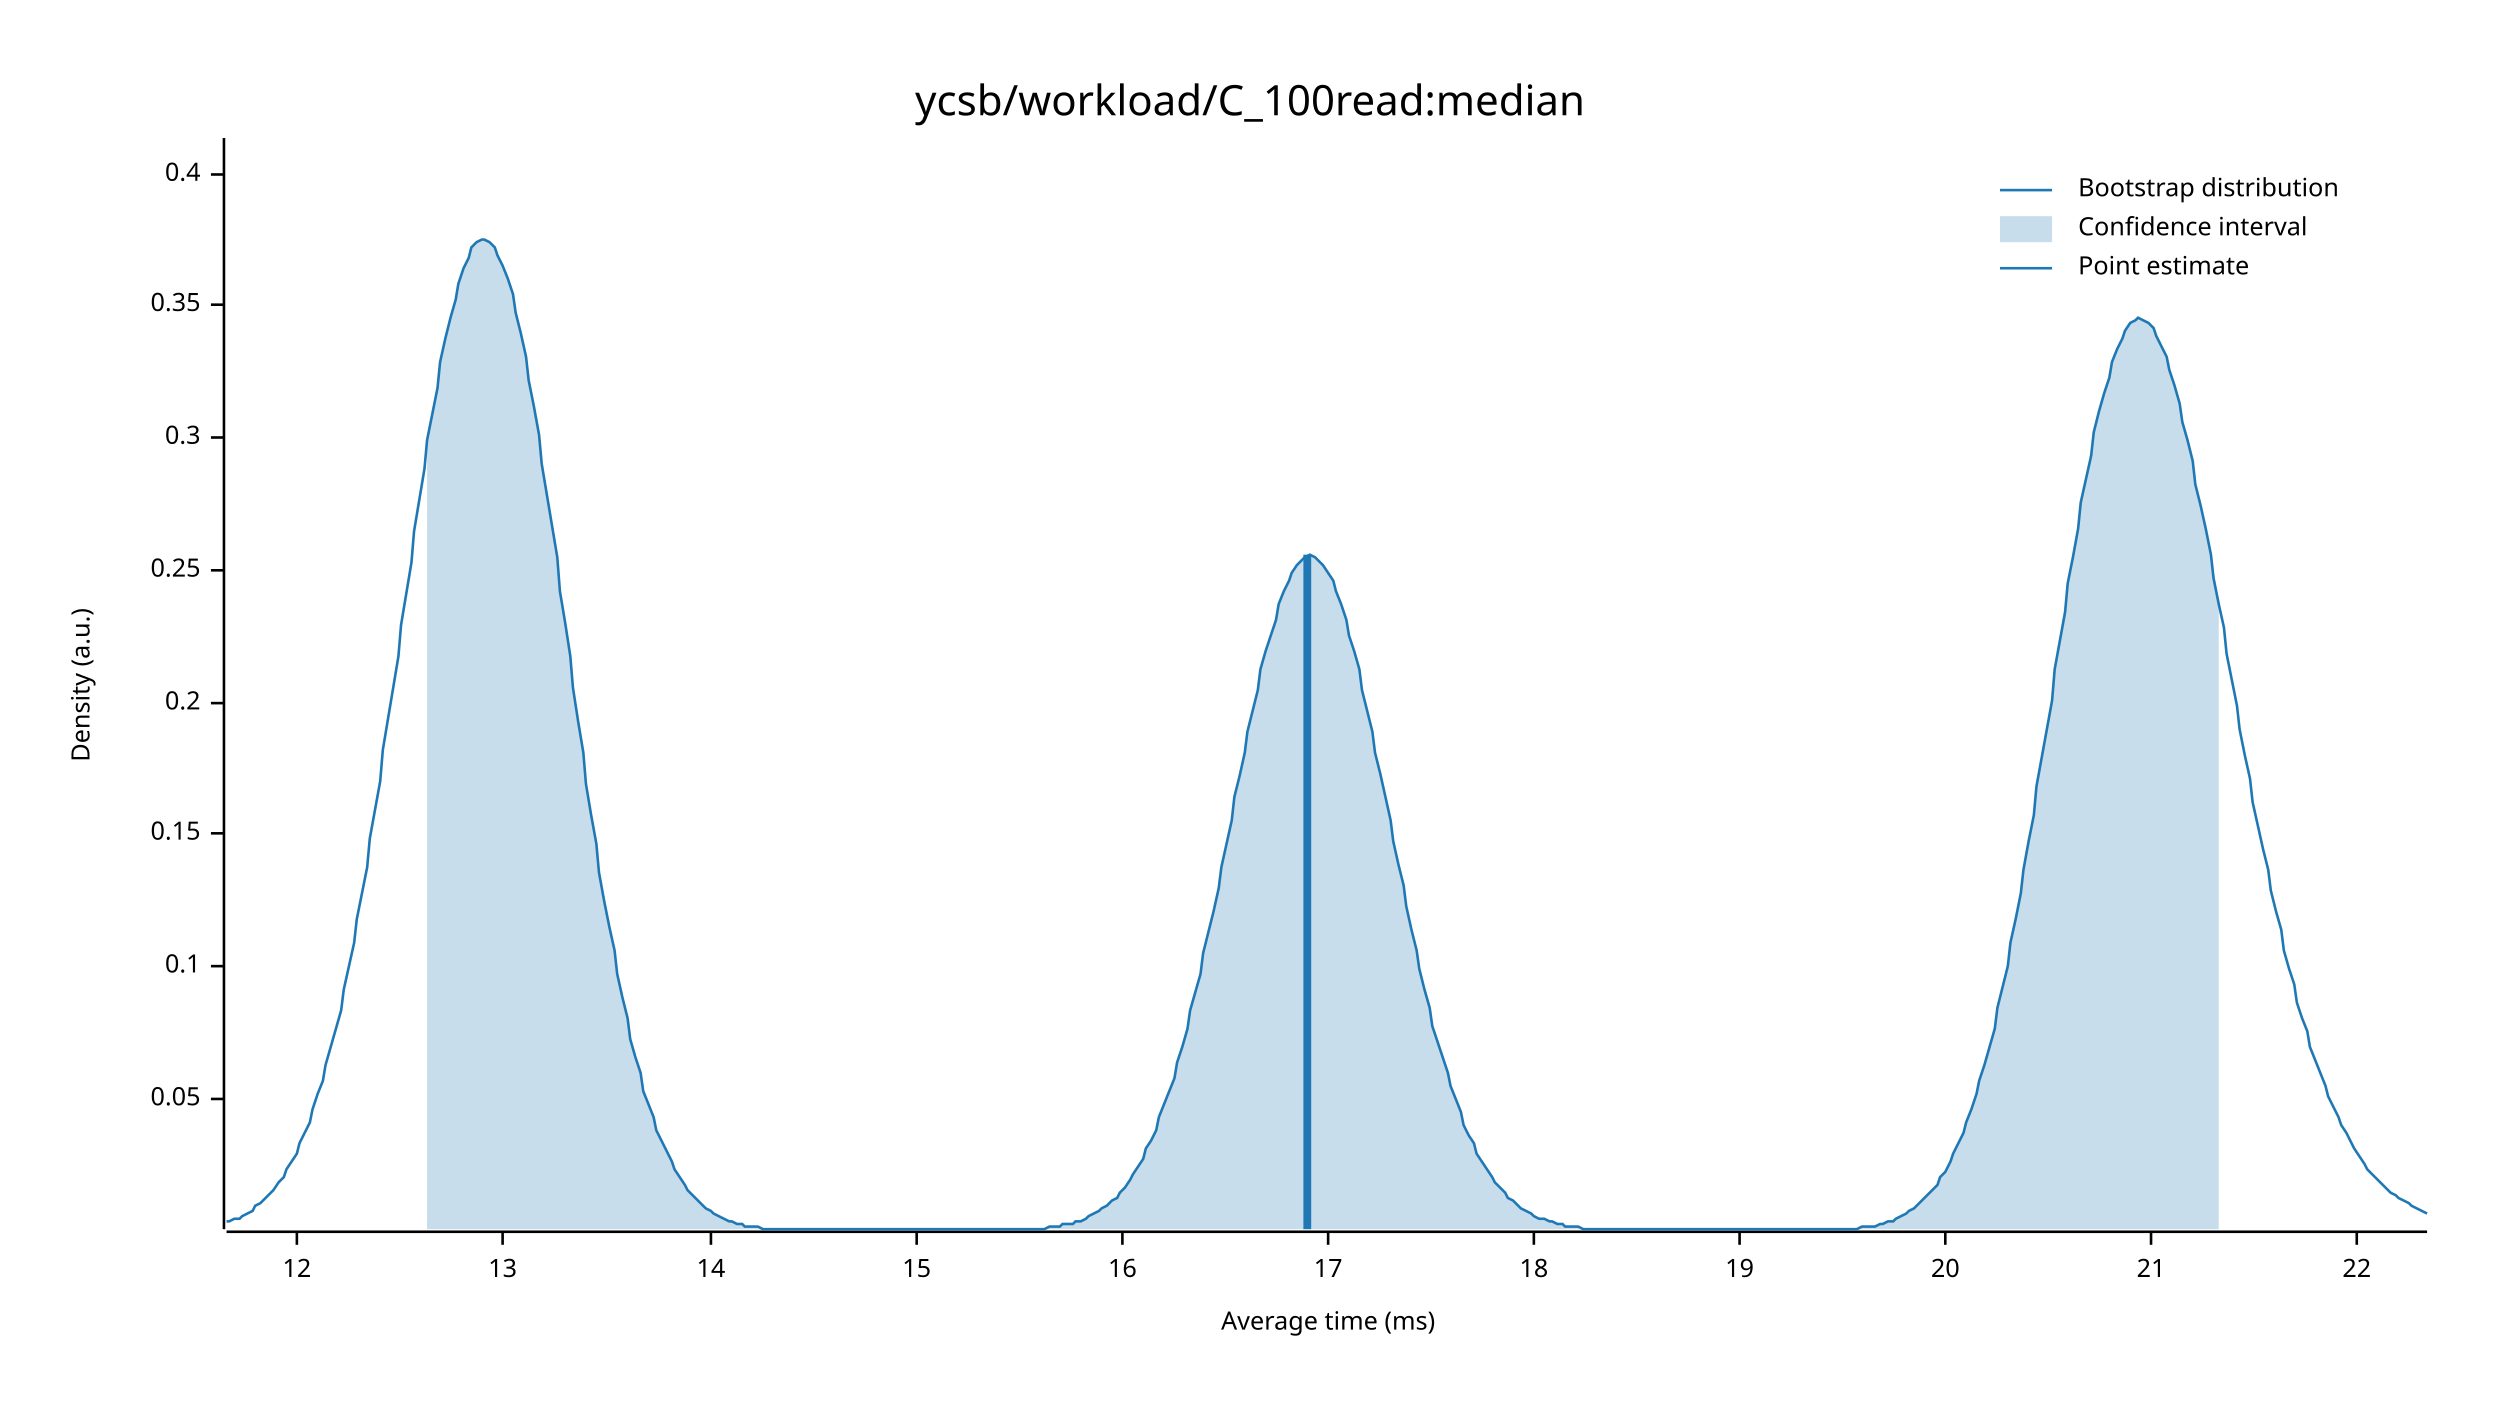
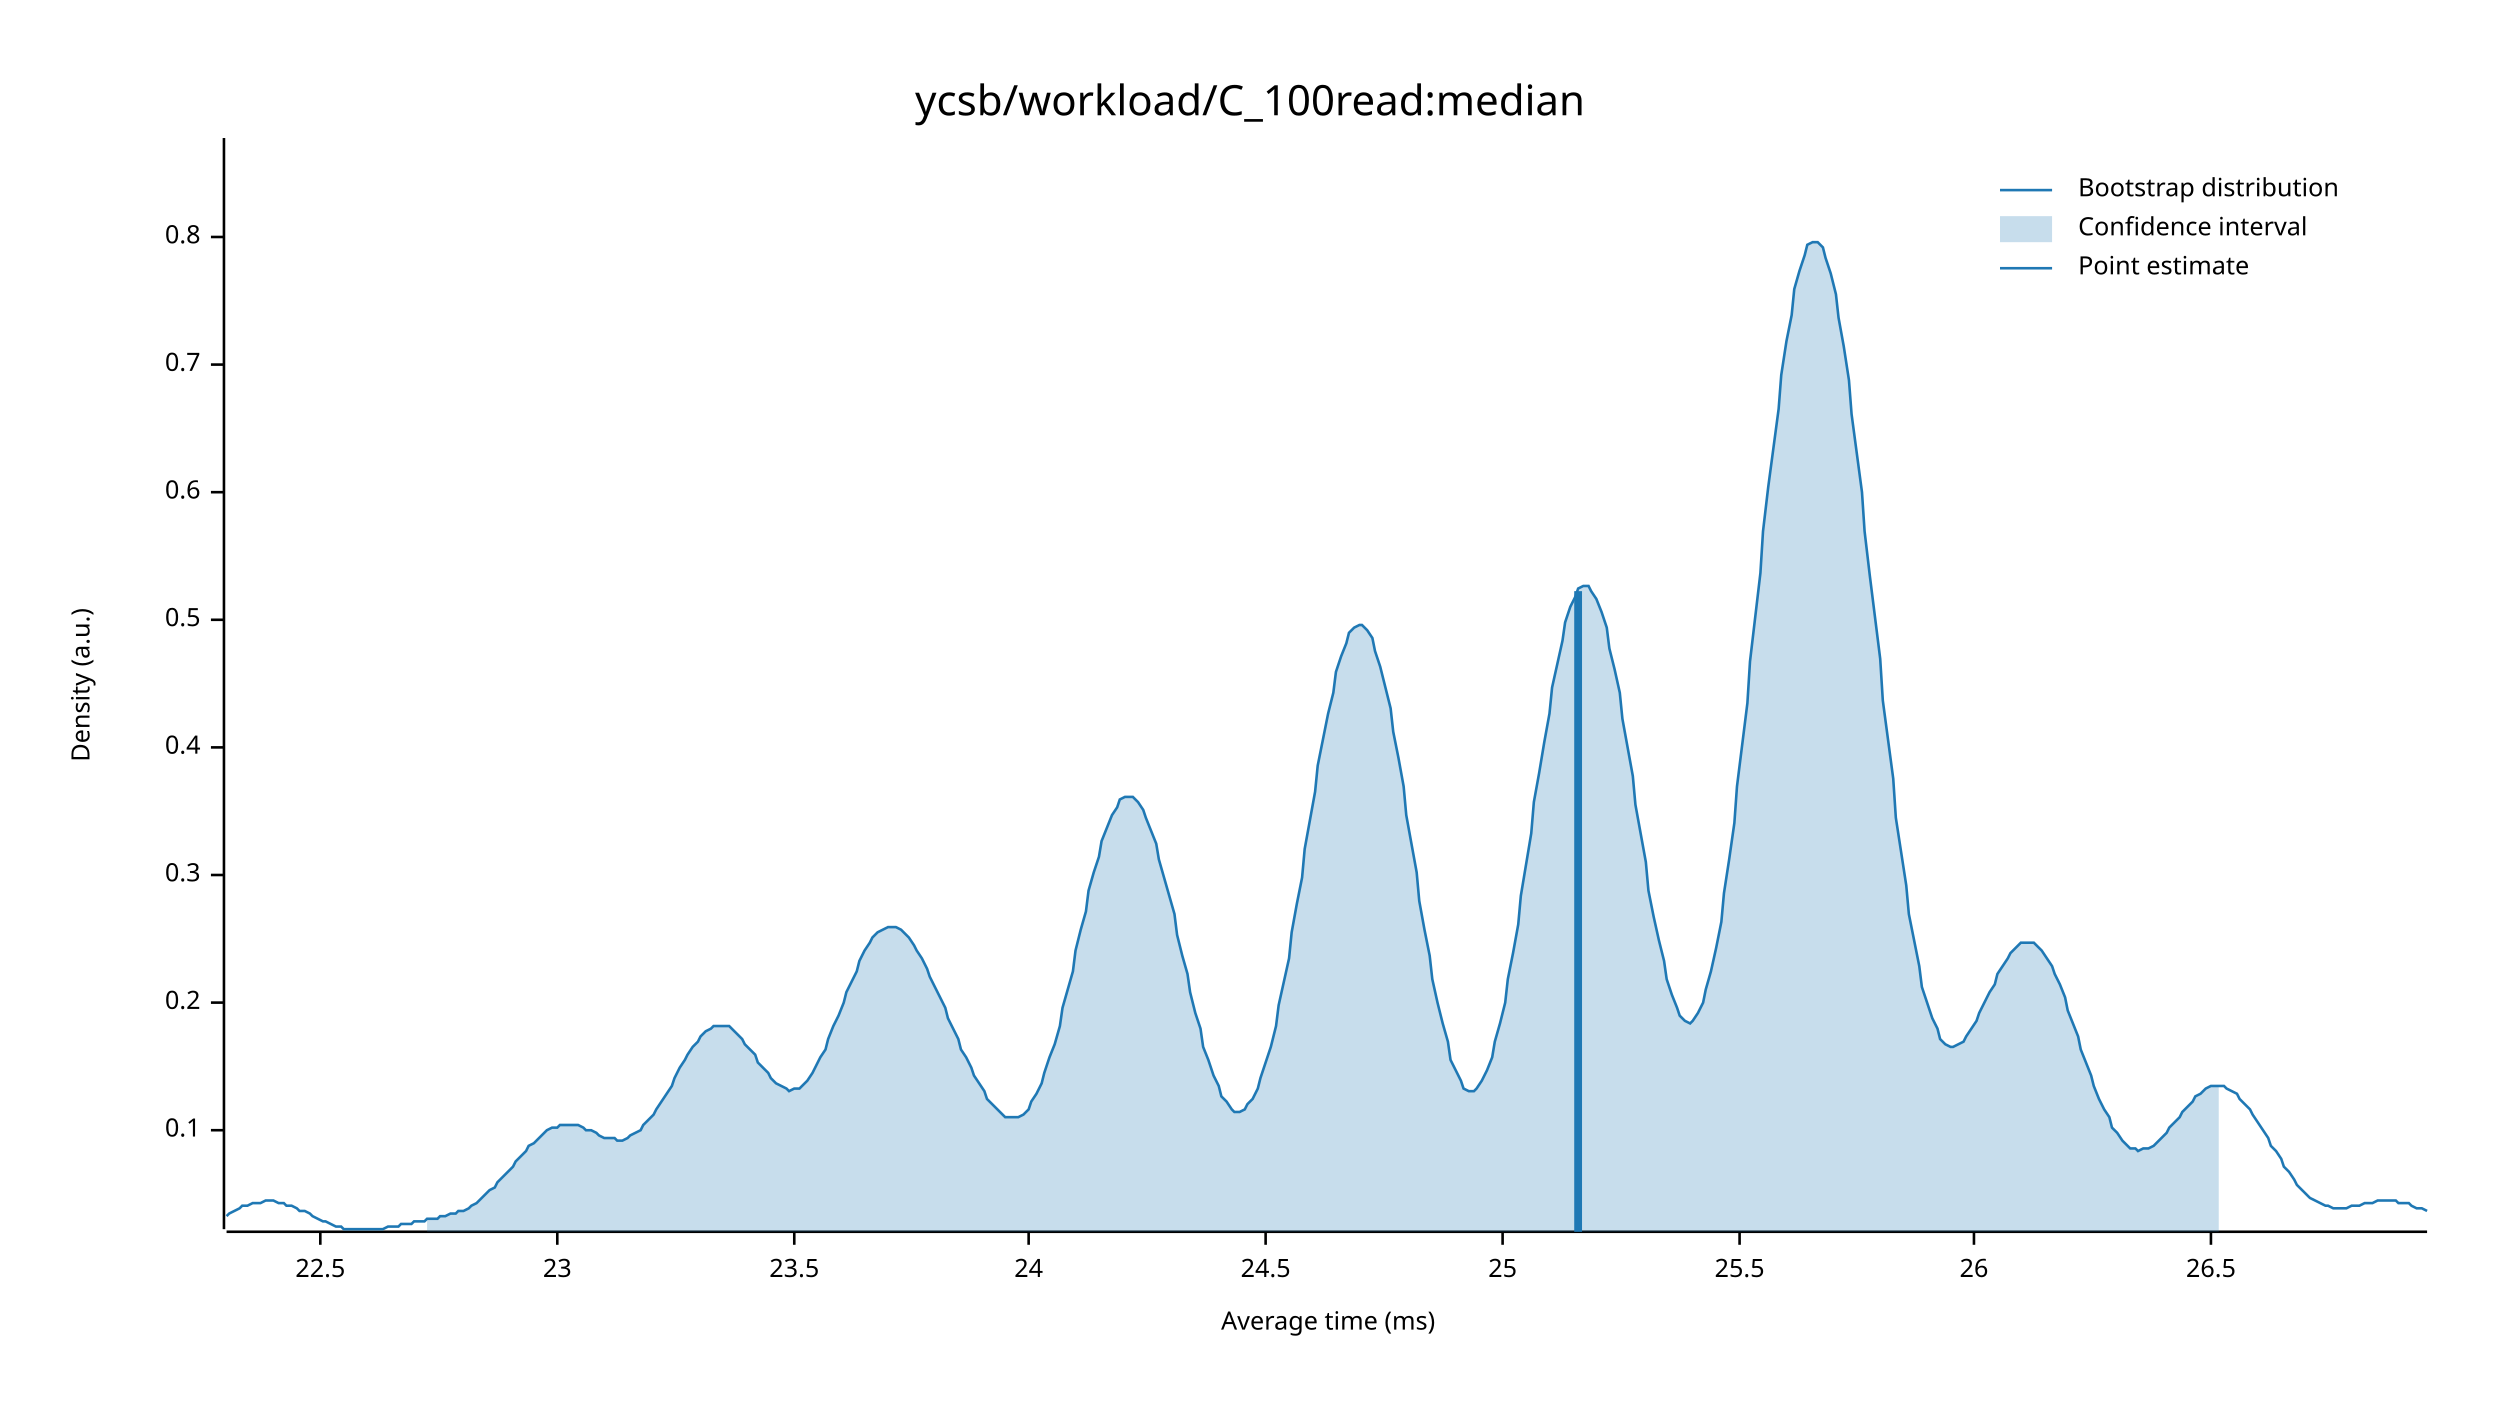
<svg xmlns="http://www.w3.org/2000/svg" width="960" height="540" viewBox="0 0 960 540">
  <text x="480" y="32" dy="0.76em" text-anchor="middle" font-family="sans-serif" font-size="16.129" opacity="1" fill="#000000">
ycsb/workload/C_100read:median
</text>
  <text x="27" y="263" dy="0.76em" text-anchor="middle" font-family="sans-serif" font-size="9.677" opacity="1" fill="#000000" transform="rotate(270, 27, 263)">
Density (a.u.)
</text>
  <text x="510" y="513" dy="-0.5ex" text-anchor="middle" font-family="sans-serif" font-size="9.677" opacity="1" fill="#000000">
Average time (ms)
</text>
  <polyline fill="none" opacity="1" stroke="#000000" stroke-width="1" points="86,53 86,472 " />
-   <text x="77" y="422" dy="0.5ex" text-anchor="end" font-family="sans-serif" font-size="9.677" opacity="1" fill="#000000">
- 0.05
- </text>
-   <polyline fill="none" opacity="1" stroke="#000000" stroke-width="1" points="81,422 86,422 " />
-   <text x="77" y="371" dy="0.5ex" text-anchor="end" font-family="sans-serif" font-size="9.677" opacity="1" fill="#000000">
+   <text x="77" y="434" dy="0.5ex" text-anchor="end" font-family="sans-serif" font-size="9.677" opacity="1" fill="#000000">
0.1
</text>
-   <polyline fill="none" opacity="1" stroke="#000000" stroke-width="1" points="81,371 86,371 " />
-   <text x="77" y="320" dy="0.5ex" text-anchor="end" font-family="sans-serif" font-size="9.677" opacity="1" fill="#000000">
- 0.15
- </text>
-   <polyline fill="none" opacity="1" stroke="#000000" stroke-width="1" points="81,320 86,320 " />
-   <text x="77" y="270" dy="0.5ex" text-anchor="end" font-family="sans-serif" font-size="9.677" opacity="1" fill="#000000">
+   <polyline fill="none" opacity="1" stroke="#000000" stroke-width="1" points="81,434 86,434 " />
+   <text x="77" y="385" dy="0.5ex" text-anchor="end" font-family="sans-serif" font-size="9.677" opacity="1" fill="#000000">
0.2
</text>
-   <polyline fill="none" opacity="1" stroke="#000000" stroke-width="1" points="81,270 86,270 " />
-   <text x="77" y="219" dy="0.5ex" text-anchor="end" font-family="sans-serif" font-size="9.677" opacity="1" fill="#000000">
- 0.25
- </text>
-   <polyline fill="none" opacity="1" stroke="#000000" stroke-width="1" points="81,219 86,219 " />
-   <text x="77" y="168" dy="0.5ex" text-anchor="end" font-family="sans-serif" font-size="9.677" opacity="1" fill="#000000">
+   <polyline fill="none" opacity="1" stroke="#000000" stroke-width="1" points="81,385 86,385 " />
+   <text x="77" y="336" dy="0.5ex" text-anchor="end" font-family="sans-serif" font-size="9.677" opacity="1" fill="#000000">
0.3
</text>
-   <polyline fill="none" opacity="1" stroke="#000000" stroke-width="1" points="81,168 86,168 " />
-   <text x="77" y="117" dy="0.5ex" text-anchor="end" font-family="sans-serif" font-size="9.677" opacity="1" fill="#000000">
- 0.35
- </text>
-   <polyline fill="none" opacity="1" stroke="#000000" stroke-width="1" points="81,117 86,117 " />
-   <text x="77" y="67" dy="0.5ex" text-anchor="end" font-family="sans-serif" font-size="9.677" opacity="1" fill="#000000">
+   <polyline fill="none" opacity="1" stroke="#000000" stroke-width="1" points="81,336 86,336 " />
+   <text x="77" y="287" dy="0.5ex" text-anchor="end" font-family="sans-serif" font-size="9.677" opacity="1" fill="#000000">
0.4
</text>
-   <polyline fill="none" opacity="1" stroke="#000000" stroke-width="1" points="81,67 86,67 " />
+   <polyline fill="none" opacity="1" stroke="#000000" stroke-width="1" points="81,287 86,287 " />
+   <text x="77" y="238" dy="0.5ex" text-anchor="end" font-family="sans-serif" font-size="9.677" opacity="1" fill="#000000">
+ 0.5
+ </text>
+   <polyline fill="none" opacity="1" stroke="#000000" stroke-width="1" points="81,238 86,238 " />
+   <text x="77" y="189" dy="0.5ex" text-anchor="end" font-family="sans-serif" font-size="9.677" opacity="1" fill="#000000">
+ 0.6
+ </text>
+   <polyline fill="none" opacity="1" stroke="#000000" stroke-width="1" points="81,189 86,189 " />
+   <text x="77" y="140" dy="0.5ex" text-anchor="end" font-family="sans-serif" font-size="9.677" opacity="1" fill="#000000">
+ 0.7
+ </text>
+   <polyline fill="none" opacity="1" stroke="#000000" stroke-width="1" points="81,140 86,140 " />
+   <text x="77" y="91" dy="0.5ex" text-anchor="end" font-family="sans-serif" font-size="9.677" opacity="1" fill="#000000">
+ 0.8
+ </text>
+   <polyline fill="none" opacity="1" stroke="#000000" stroke-width="1" points="81,91 86,91 " />
  <polyline fill="none" opacity="1" stroke="#000000" stroke-width="1" points="87,473 932,473 " />
-   <text x="114" y="483" dy="0.76em" text-anchor="middle" font-family="sans-serif" font-size="9.677" opacity="1" fill="#000000">
- 12
+   <text x="123" y="483" dy="0.76em" text-anchor="middle" font-family="sans-serif" font-size="9.677" opacity="1" fill="#000000">
+ 22.5
</text>
-   <polyline fill="none" opacity="1" stroke="#000000" stroke-width="1" points="114,473 114,478 " />
-   <text x="193" y="483" dy="0.76em" text-anchor="middle" font-family="sans-serif" font-size="9.677" opacity="1" fill="#000000">
- 13
+   <polyline fill="none" opacity="1" stroke="#000000" stroke-width="1" points="123,473 123,478 " />
+   <text x="214" y="483" dy="0.76em" text-anchor="middle" font-family="sans-serif" font-size="9.677" opacity="1" fill="#000000">
+ 23
</text>
-   <polyline fill="none" opacity="1" stroke="#000000" stroke-width="1" points="193,473 193,478 " />
-   <text x="273" y="483" dy="0.76em" text-anchor="middle" font-family="sans-serif" font-size="9.677" opacity="1" fill="#000000">
- 14
+   <polyline fill="none" opacity="1" stroke="#000000" stroke-width="1" points="214,473 214,478 " />
+   <text x="305" y="483" dy="0.76em" text-anchor="middle" font-family="sans-serif" font-size="9.677" opacity="1" fill="#000000">
+ 23.5
</text>
-   <polyline fill="none" opacity="1" stroke="#000000" stroke-width="1" points="273,473 273,478 " />
-   <text x="352" y="483" dy="0.76em" text-anchor="middle" font-family="sans-serif" font-size="9.677" opacity="1" fill="#000000">
- 15
+   <polyline fill="none" opacity="1" stroke="#000000" stroke-width="1" points="305,473 305,478 " />
+   <text x="395" y="483" dy="0.76em" text-anchor="middle" font-family="sans-serif" font-size="9.677" opacity="1" fill="#000000">
+ 24
</text>
-   <polyline fill="none" opacity="1" stroke="#000000" stroke-width="1" points="352,473 352,478 " />
-   <text x="431" y="483" dy="0.76em" text-anchor="middle" font-family="sans-serif" font-size="9.677" opacity="1" fill="#000000">
- 16
+   <polyline fill="none" opacity="1" stroke="#000000" stroke-width="1" points="395,473 395,478 " />
+   <text x="486" y="483" dy="0.76em" text-anchor="middle" font-family="sans-serif" font-size="9.677" opacity="1" fill="#000000">
+ 24.5
</text>
-   <polyline fill="none" opacity="1" stroke="#000000" stroke-width="1" points="431,473 431,478 " />
-   <text x="510" y="483" dy="0.76em" text-anchor="middle" font-family="sans-serif" font-size="9.677" opacity="1" fill="#000000">
- 17
+   <polyline fill="none" opacity="1" stroke="#000000" stroke-width="1" points="486,473 486,478 " />
+   <text x="577" y="483" dy="0.76em" text-anchor="middle" font-family="sans-serif" font-size="9.677" opacity="1" fill="#000000">
+ 25
</text>
-   <polyline fill="none" opacity="1" stroke="#000000" stroke-width="1" points="510,473 510,478 " />
-   <text x="589" y="483" dy="0.76em" text-anchor="middle" font-family="sans-serif" font-size="9.677" opacity="1" fill="#000000">
- 18
- </text>
-   <polyline fill="none" opacity="1" stroke="#000000" stroke-width="1" points="589,473 589,478 " />
+   <polyline fill="none" opacity="1" stroke="#000000" stroke-width="1" points="577,473 577,478 " />
  <text x="668" y="483" dy="0.76em" text-anchor="middle" font-family="sans-serif" font-size="9.677" opacity="1" fill="#000000">
- 19
+ 25.5
</text>
  <polyline fill="none" opacity="1" stroke="#000000" stroke-width="1" points="668,473 668,478 " />
-   <text x="747" y="483" dy="0.76em" text-anchor="middle" font-family="sans-serif" font-size="9.677" opacity="1" fill="#000000">
- 20
+   <text x="758" y="483" dy="0.76em" text-anchor="middle" font-family="sans-serif" font-size="9.677" opacity="1" fill="#000000">
+ 26
</text>
-   <polyline fill="none" opacity="1" stroke="#000000" stroke-width="1" points="747,473 747,478 " />
-   <text x="826" y="483" dy="0.76em" text-anchor="middle" font-family="sans-serif" font-size="9.677" opacity="1" fill="#000000">
- 21
+   <polyline fill="none" opacity="1" stroke="#000000" stroke-width="1" points="758,473 758,478 " />
+   <text x="849" y="483" dy="0.76em" text-anchor="middle" font-family="sans-serif" font-size="9.677" opacity="1" fill="#000000">
+ 26.5
</text>
-   <polyline fill="none" opacity="1" stroke="#000000" stroke-width="1" points="826,473 826,478 " />
-   <text x="905" y="483" dy="0.76em" text-anchor="middle" font-family="sans-serif" font-size="9.677" opacity="1" fill="#000000">
- 22
- </text>
-   <polyline fill="none" opacity="1" stroke="#000000" stroke-width="1" points="905,473 905,478 " />
-   <polyline fill="none" opacity="1" stroke="#1F78B4" stroke-width="1" points="87,469 88,469 90,468 92,468 93,467 95,466 97,465 98,463 100,462 102,460 103,459 105,457 107,454 109,452 110,449 112,446 114,443 115,439 117,435 119,431 120,426 122,420 124,415 125,409 127,402 129,395 131,388 132,380 134,371 136,362 137,353 139,343 141,333 142,322 144,311 146,300 147,288 149,276 151,264 153,252 154,240 156,228 158,216 159,204 161,192 163,180 164,169 166,159 168,149 169,139 171,130 173,122 175,115 176,109 178,103 180,99 181,95 183,93 185,92 186,92 188,93 190,95 191,98 193,102 195,107 197,113 198,120 200,128 202,137 203,146 205,156 207,167 208,178 210,190 212,202 214,214 215,227 217,239 219,252 220,264 222,277 224,289 225,301 227,313 229,324 230,335 232,346 234,356 236,365 237,374 239,383 241,391 242,399 244,406 246,412 247,419 249,424 251,429 252,434 254,438 256,442 258,446 259,449 261,452 263,455 264,457 266,459 268,461 269,462 271,464 273,465 274,466 276,467 278,468 280,469 281,469 283,470 285,470 286,471 288,471 290,471 291,471 293,472 295,472 296,472 298,472 300,472 302,472 303,472 305,472 307,472 308,472 310,472 312,472 313,472 315,472 317,472 318,472 320,472 322,472 324,472 325,472 327,472 329,472 330,472 332,472 334,472 335,472 337,472 339,472 341,472 342,472 344,472 346,472 347,472 349,472 351,472 352,472 354,472 356,472 357,472 359,472 361,472 363,472 364,472 366,472 368,472 369,472 371,472 373,472 374,472 376,472 378,472 379,472 381,472 383,472 385,472 386,472 388,472 390,472 391,472 393,472 395,472 396,472 398,472 400,472 401,472 403,471 405,471 407,471 408,470 410,470 412,470 413,469 415,469 417,468 418,467 420,466 422,465 423,464 425,463 427,461 429,460 430,458 432,456 434,453 435,451 437,448 439,445 440,441 442,438 444,434 445,429 447,424 449,419 451,414 452,408 454,402 456,395 457,388 459,381 461,374 462,366 464,358 466,350 468,341 469,333 471,324 473,315 474,306 476,298 478,289 479,281 481,273 483,265 484,257 486,250 488,244 490,238 491,232 493,227 495,223 496,220 498,217 500,215 501,214 503,213 505,214 506,215 508,217 510,220 512,223 513,227 515,232 517,238 518,244 520,250 522,257 523,265 525,273 527,281 528,289 530,297 532,306 534,315 535,323 537,332 539,340 540,348 542,357 544,365 545,372 547,380 549,387 550,394 552,400 554,406 556,412 557,417 559,422 561,427 562,432 564,436 566,439 567,443 569,446 571,449 573,452 574,454 576,456 578,458 579,460 581,461 583,463 584,464 586,465 588,466 589,467 591,468 593,468 595,469 596,469 598,470 600,470 601,471 603,471 605,471 606,471 608,472 610,472 611,472 613,472 615,472 617,472 618,472 620,472 622,472 623,472 625,472 627,472 628,472 630,472 632,472 633,472 635,472 637,472 639,472 640,472 642,472 644,472 645,472 647,472 649,472 650,472 652,472 654,472 655,472 657,472 659,472 661,472 662,472 664,472 666,472 667,472 669,472 671,472 672,472 674,472 676,472 677,472 679,472 681,472 683,472 684,472 686,472 688,472 689,472 691,472 693,472 694,472 696,472 698,472 700,472 701,472 703,472 705,472 706,472 708,472 710,472 711,472 713,472 715,471 716,471 718,471 720,471 722,470 723,470 725,469 727,469 728,468 730,467 732,466 733,465 735,464 737,462 738,461 740,459 742,457 744,455 745,452 747,450 749,446 750,443 752,439 754,435 755,431 757,426 759,420 760,415 762,409 764,402 766,395 767,387 769,379 771,371 772,362 774,353 776,343 777,334 779,323 781,313 782,302 784,291 786,280 788,269 789,257 791,246 793,235 794,224 796,214 798,203 799,193 801,184 803,175 804,166 806,158 808,151 810,145 811,139 813,134 815,130 816,127 818,124 820,123 821,122 823,123 825,124 827,126 828,129 830,133 832,137 833,142 835,148 837,155 838,162 840,169 842,177 843,186 845,194 847,203 849,213 850,222 852,232 854,241 855,251 857,261 859,271 860,280 862,290 864,299 865,308 867,317 869,326 871,334 872,342 874,350 876,357 877,365 879,372 881,378 882,385 884,391 886,396 887,402 889,407 891,412 893,417 894,421 896,425 898,429 899,432 901,435 903,439 904,441 906,444 908,447 909,449 911,451 913,453 915,455 916,456 918,458 920,459 921,460 923,461 925,462 926,463 928,464 930,465 932,466 " />
-   <polygon opacity="0.25" fill="#1F78B4" points="164,169 166,159 168,149 169,139 171,130 173,122 175,115 176,109 178,103 180,99 181,95 183,93 185,92 186,92 188,93 190,95 191,98 193,102 195,107 197,113 198,120 200,128 202,137 203,146 205,156 207,167 208,178 210,190 212,202 214,214 215,227 217,239 219,252 220,264 222,277 224,289 225,301 227,313 229,324 230,335 232,346 234,356 236,365 237,374 239,383 241,391 242,399 244,406 246,412 247,419 249,424 251,429 252,434 254,438 256,442 258,446 259,449 261,452 263,455 264,457 266,459 268,461 269,462 271,464 273,465 274,466 276,467 278,468 280,469 281,469 283,470 285,470 286,471 288,471 290,471 291,471 293,472 295,472 296,472 298,472 300,472 302,472 303,472 305,472 307,472 308,472 310,472 312,472 313,472 315,472 317,472 318,472 320,472 322,472 324,472 325,472 327,472 329,472 330,472 332,472 334,472 335,472 337,472 339,472 341,472 342,472 344,472 346,472 347,472 349,472 351,472 352,472 354,472 356,472 357,472 359,472 361,472 363,472 364,472 366,472 368,472 369,472 371,472 373,472 374,472 376,472 378,472 379,472 381,472 383,472 385,472 386,472 388,472 390,472 391,472 393,472 395,472 396,472 398,472 400,472 401,472 403,471 405,471 407,471 408,470 410,470 412,470 413,469 415,469 417,468 418,467 420,466 422,465 423,464 425,463 427,461 429,460 430,458 432,456 434,453 435,451 437,448 439,445 440,441 442,438 444,434 445,429 447,424 449,419 451,414 452,408 454,402 456,395 457,388 459,381 461,374 462,366 464,358 466,350 468,341 469,333 471,324 473,315 474,306 476,298 478,289 479,281 481,273 483,265 484,257 486,250 488,244 490,238 491,232 493,227 495,223 496,220 498,217 500,215 501,214 503,213 505,214 506,215 508,217 510,220 512,223 513,227 515,232 517,238 518,244 520,250 522,257 523,265 525,273 527,281 528,289 530,297 532,306 534,315 535,323 537,332 539,340 540,348 542,357 544,365 545,372 547,380 549,387 550,394 552,400 554,406 556,412 557,417 559,422 561,427 562,432 564,436 566,439 567,443 569,446 571,449 573,452 574,454 576,456 578,458 579,460 581,461 583,463 584,464 586,465 588,466 589,467 591,468 593,468 595,469 596,469 598,470 600,470 601,471 603,471 605,471 606,471 608,472 610,472 611,472 613,472 615,472 617,472 618,472 620,472 622,472 623,472 625,472 627,472 628,472 630,472 632,472 633,472 635,472 637,472 639,472 640,472 642,472 644,472 645,472 647,472 649,472 650,472 652,472 654,472 655,472 657,472 659,472 661,472 662,472 664,472 666,472 667,472 669,472 671,472 672,472 674,472 676,472 677,472 679,472 681,472 683,472 684,472 686,472 688,472 689,472 691,472 693,472 694,472 696,472 698,472 700,472 701,472 703,472 705,472 706,472 708,472 710,472 711,472 713,472 715,471 716,471 718,471 720,471 722,470 723,470 725,469 727,469 728,468 730,467 732,466 733,465 735,464 737,462 738,461 740,459 742,457 744,455 745,452 747,450 749,446 750,443 752,439 754,435 755,431 757,426 759,420 760,415 762,409 764,402 766,395 767,387 769,379 771,371 772,362 774,353 776,343 777,334 779,323 781,313 782,302 784,291 786,280 788,269 789,257 791,246 793,235 794,224 796,214 798,203 799,193 801,184 803,175 804,166 806,158 808,151 810,145 811,139 813,134 815,130 816,127 818,124 820,123 821,122 823,123 825,124 827,126 828,129 830,133 832,137 833,142 835,148 837,155 838,162 840,169 842,177 843,186 845,194 847,203 849,213 850,222 852,232 852,472 164,472 " />
-   <polyline fill="none" opacity="1" stroke="#1F78B4" stroke-width="3" points="502,472 502,213 " />
+   <polyline fill="none" opacity="1" stroke="#000000" stroke-width="1" points="849,473 849,478 " />
+   <polyline fill="none" opacity="1" stroke="#1F78B4" stroke-width="1" points="87,467 88,466 90,465 92,464 93,463 95,463 97,462 98,462 100,462 102,461 103,461 105,461 107,462 109,462 110,463 112,463 114,464 115,465 117,465 119,466 120,467 122,468 124,469 125,469 127,470 129,471 131,471 132,472 134,472 136,472 137,472 139,472 141,472 142,472 144,472 146,472 147,472 149,471 151,471 153,471 154,470 156,470 158,470 159,469 161,469 163,469 164,468 166,468 168,468 169,467 171,467 173,466 175,466 176,465 178,465 180,464 181,463 183,462 185,460 186,459 188,457 190,456 191,454 193,452 195,450 197,448 198,446 200,444 202,442 203,440 205,439 207,437 208,436 210,434 212,433 214,433 215,432 217,432 219,432 220,432 222,432 224,433 225,434 227,434 229,435 230,436 232,437 234,437 236,437 237,438 239,438 241,437 242,436 244,435 246,434 247,432 249,430 251,428 252,426 254,423 256,420 258,417 259,414 261,410 263,407 264,405 266,402 268,400 269,398 271,396 273,395 274,394 276,394 278,394 280,394 281,395 283,397 285,399 286,401 288,403 290,405 291,408 293,410 295,412 296,414 298,416 300,417 302,418 303,419 305,418 307,418 308,417 310,415 312,412 313,410 315,406 317,403 318,399 320,394 322,390 324,385 325,381 327,377 329,373 330,369 332,365 334,362 335,360 337,358 339,357 341,356 342,356 344,356 346,357 347,358 349,360 351,363 352,365 354,368 356,372 357,375 359,379 361,383 363,387 364,391 366,395 368,399 369,403 371,406 373,410 374,413 376,416 378,419 379,422 381,424 383,426 385,428 386,429 388,429 390,429 391,429 393,428 395,426 396,423 398,420 400,416 401,412 403,406 405,401 407,394 408,387 410,380 412,373 413,365 415,357 417,350 418,342 420,335 422,329 423,323 425,318 427,313 429,310 430,307 432,306 434,306 435,306 437,308 439,311 440,314 442,319 444,324 445,330 447,337 449,344 451,351 452,359 454,367 456,374 457,381 459,389 461,395 462,402 464,407 466,413 468,417 469,421 471,423 473,426 474,427 476,427 478,426 479,424 481,422 483,418 484,414 486,408 488,402 490,394 491,386 493,377 495,368 496,358 498,347 500,337 501,326 503,315 505,304 506,294 508,284 510,274 512,266 513,258 515,252 517,247 518,243 520,241 522,240 523,240 525,242 527,245 528,250 530,256 532,264 534,272 535,281 537,291 539,302 540,313 542,324 544,335 545,346 547,357 549,367 550,376 552,385 554,393 556,400 557,407 559,411 561,415 562,418 564,419 566,419 567,418 569,415 571,411 573,406 574,400 576,393 578,385 579,376 581,366 583,355 584,344 586,332 588,320 589,308 591,297 593,285 595,274 596,264 598,255 600,246 601,239 603,233 605,229 606,226 608,225 610,225 611,227 613,230 615,235 617,241 618,249 620,257 622,266 623,276 625,287 627,298 628,309 630,320 632,331 633,342 635,352 637,361 639,369 640,376 642,382 644,387 645,390 647,392 649,393 650,392 652,389 654,385 655,380 657,373 659,364 661,354 662,343 664,330 666,316 667,302 669,286 671,270 672,254 674,237 676,220 677,204 679,187 681,172 683,157 684,144 686,131 688,121 689,111 691,104 693,98 694,94 696,93 698,93 700,95 701,99 703,105 705,113 706,122 708,133 710,146 711,159 713,174 715,189 716,204 718,221 720,237 722,253 723,269 725,284 727,299 728,314 730,327 732,340 733,351 735,361 737,371 738,379 740,385 742,391 744,395 745,399 747,401 749,402 750,402 752,401 754,400 755,398 757,395 759,392 760,389 762,385 764,381 766,378 767,374 769,371 771,368 772,366 774,364 776,362 777,362 779,362 781,362 782,363 784,365 786,368 788,371 789,374 791,378 793,383 794,388 796,393 798,398 799,403 801,408 803,413 804,417 806,422 808,426 810,429 811,433 813,435 815,438 816,439 818,441 820,441 821,442 823,441 825,441 827,440 828,439 830,437 832,435 833,433 835,431 837,429 838,427 840,425 842,423 843,421 845,420 847,418 849,417 850,417 852,417 854,417 855,418 857,419 859,420 860,422 862,424 864,426 865,428 867,431 869,434 871,437 872,440 874,442 876,445 877,448 879,450 881,453 882,455 884,457 886,459 887,460 889,461 891,462 893,463 894,463 896,464 898,464 899,464 901,464 903,463 904,463 906,463 908,462 909,462 911,462 913,461 915,461 916,461 918,461 920,461 921,462 923,462 925,462 926,463 928,464 930,464 932,465 " />
+   <polygon opacity="0.25" fill="#1F78B4" points="164,468 166,468 168,468 169,467 171,467 173,466 175,466 176,465 178,465 180,464 181,463 183,462 185,460 186,459 188,457 190,456 191,454 193,452 195,450 197,448 198,446 200,444 202,442 203,440 205,439 207,437 208,436 210,434 212,433 214,433 215,432 217,432 219,432 220,432 222,432 224,433 225,434 227,434 229,435 230,436 232,437 234,437 236,437 237,438 239,438 241,437 242,436 244,435 246,434 247,432 249,430 251,428 252,426 254,423 256,420 258,417 259,414 261,410 263,407 264,405 266,402 268,400 269,398 271,396 273,395 274,394 276,394 278,394 280,394 281,395 283,397 285,399 286,401 288,403 290,405 291,408 293,410 295,412 296,414 298,416 300,417 302,418 303,419 305,418 307,418 308,417 310,415 312,412 313,410 315,406 317,403 318,399 320,394 322,390 324,385 325,381 327,377 329,373 330,369 332,365 334,362 335,360 337,358 339,357 341,356 342,356 344,356 346,357 347,358 349,360 351,363 352,365 354,368 356,372 357,375 359,379 361,383 363,387 364,391 366,395 368,399 369,403 371,406 373,410 374,413 376,416 378,419 379,422 381,424 383,426 385,428 386,429 388,429 390,429 391,429 393,428 395,426 396,423 398,420 400,416 401,412 403,406 405,401 407,394 408,387 410,380 412,373 413,365 415,357 417,350 418,342 420,335 422,329 423,323 425,318 427,313 429,310 430,307 432,306 434,306 435,306 437,308 439,311 440,314 442,319 444,324 445,330 447,337 449,344 451,351 452,359 454,367 456,374 457,381 459,389 461,395 462,402 464,407 466,413 468,417 469,421 471,423 473,426 474,427 476,427 478,426 479,424 481,422 483,418 484,414 486,408 488,402 490,394 491,386 493,377 495,368 496,358 498,347 500,337 501,326 503,315 505,304 506,294 508,284 510,274 512,266 513,258 515,252 517,247 518,243 520,241 522,240 523,240 525,242 527,245 528,250 530,256 532,264 534,272 535,281 537,291 539,302 540,313 542,324 544,335 545,346 547,357 549,367 550,376 552,385 554,393 556,400 557,407 559,411 561,415 562,418 564,419 566,419 567,418 569,415 571,411 573,406 574,400 576,393 578,385 579,376 581,366 583,355 584,344 586,332 588,320 589,308 591,297 593,285 595,274 596,264 598,255 600,246 601,239 603,233 605,229 606,226 608,225 610,225 611,227 613,230 615,235 617,241 618,249 620,257 622,266 623,276 625,287 627,298 628,309 630,320 632,331 633,342 635,352 637,361 639,369 640,376 642,382 644,387 645,390 647,392 649,393 650,392 652,389 654,385 655,380 657,373 659,364 661,354 662,343 664,330 666,316 667,302 669,286 671,270 672,254 674,237 676,220 677,204 679,187 681,172 683,157 684,144 686,131 688,121 689,111 691,104 693,98 694,94 696,93 698,93 700,95 701,99 703,105 705,113 706,122 708,133 710,146 711,159 713,174 715,189 716,204 718,221 720,237 722,253 723,269 725,284 727,299 728,314 730,327 732,340 733,351 735,361 737,371 738,379 740,385 742,391 744,395 745,399 747,401 749,402 750,402 752,401 754,400 755,398 757,395 759,392 760,389 762,385 764,381 766,378 767,374 769,371 771,368 772,366 774,364 776,362 777,362 779,362 781,362 782,363 784,365 786,368 788,371 789,374 791,378 793,383 794,388 796,393 798,398 799,403 801,408 803,413 804,417 806,422 808,426 810,429 811,433 813,435 815,438 816,439 818,441 820,441 821,442 823,441 825,441 827,440 828,439 830,437 832,435 833,433 835,431 837,429 838,427 840,425 842,423 843,421 845,420 847,418 849,417 850,417 852,417 852,473 164,473 " />
+   <polyline fill="none" opacity="1" stroke="#1F78B4" stroke-width="3" points="606,473 606,227 " />
  <text x="798" y="68" dy="0.76em" text-anchor="start" font-family="sans-serif" font-size="9.677" opacity="1" fill="#000000">
Bootstrap distribution
</text>
  <text x="798" y="83" dy="0.76em" text-anchor="start" font-family="sans-serif" font-size="9.677" opacity="1" fill="#000000">
Confidence interval
</text>
  <text x="798" y="98" dy="0.76em" text-anchor="start" font-family="sans-serif" font-size="9.677" opacity="1" fill="#000000">
Point estimate
</text>
  <polyline fill="none" opacity="1" stroke="#1F78B4" stroke-width="1" points="768,73 788,73 " />
  <rect x="768" y="83" width="20" height="10" opacity="0.25" fill="#1F78B4" stroke="none" />
  <polyline fill="none" opacity="1" stroke="#1F78B4" stroke-width="1" points="768,103 788,103 " />
</svg>
